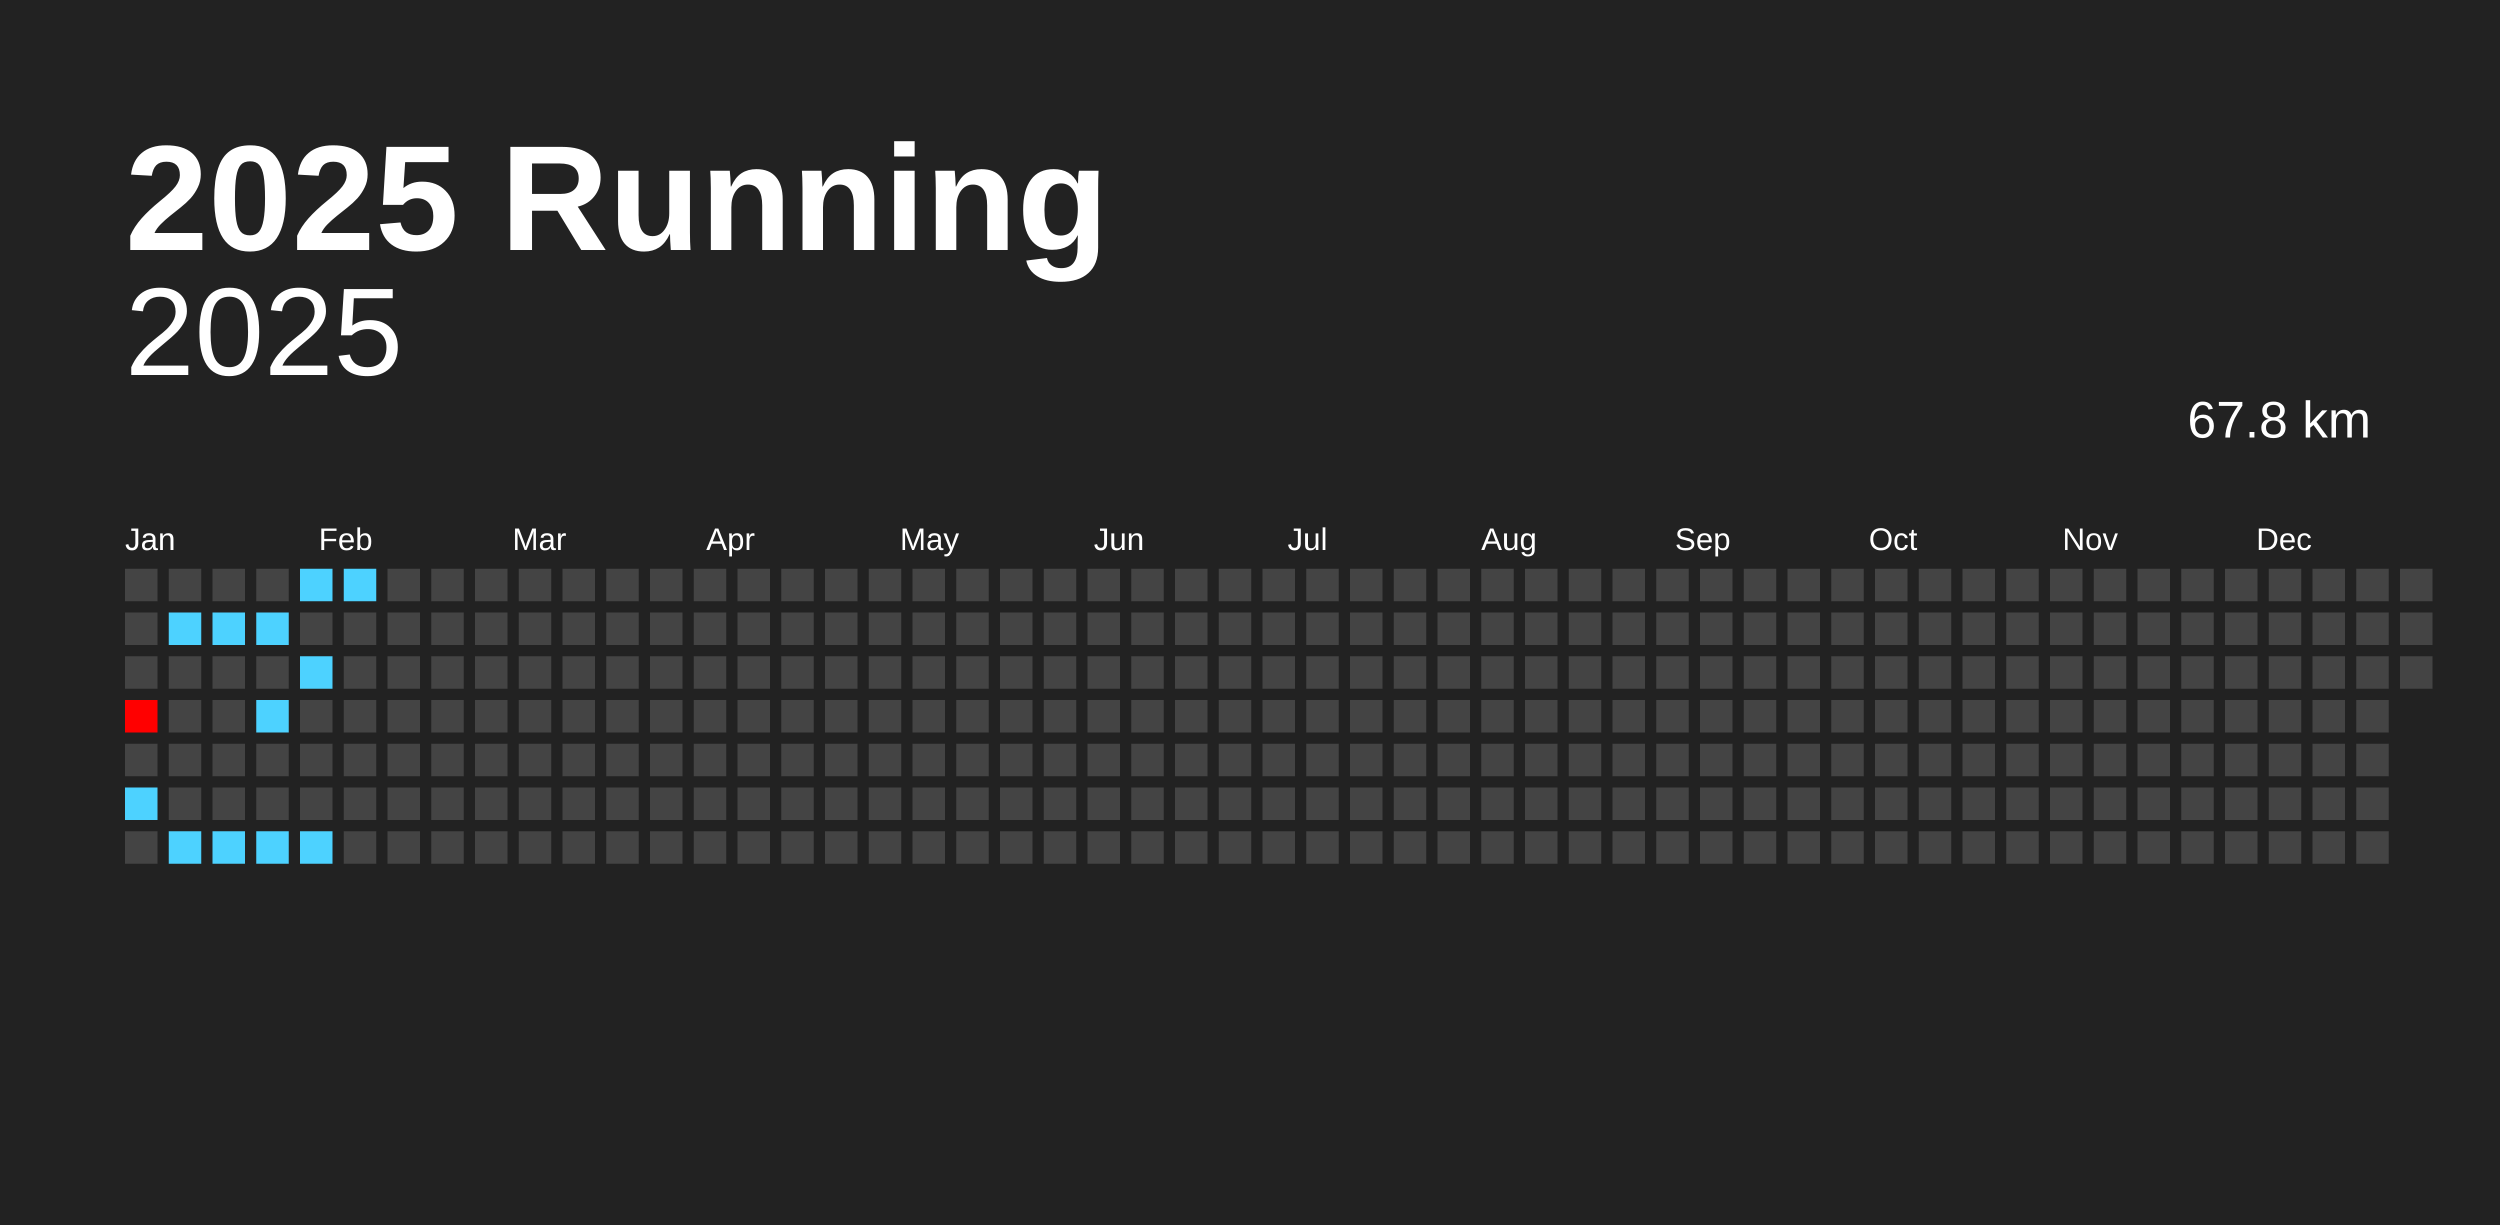
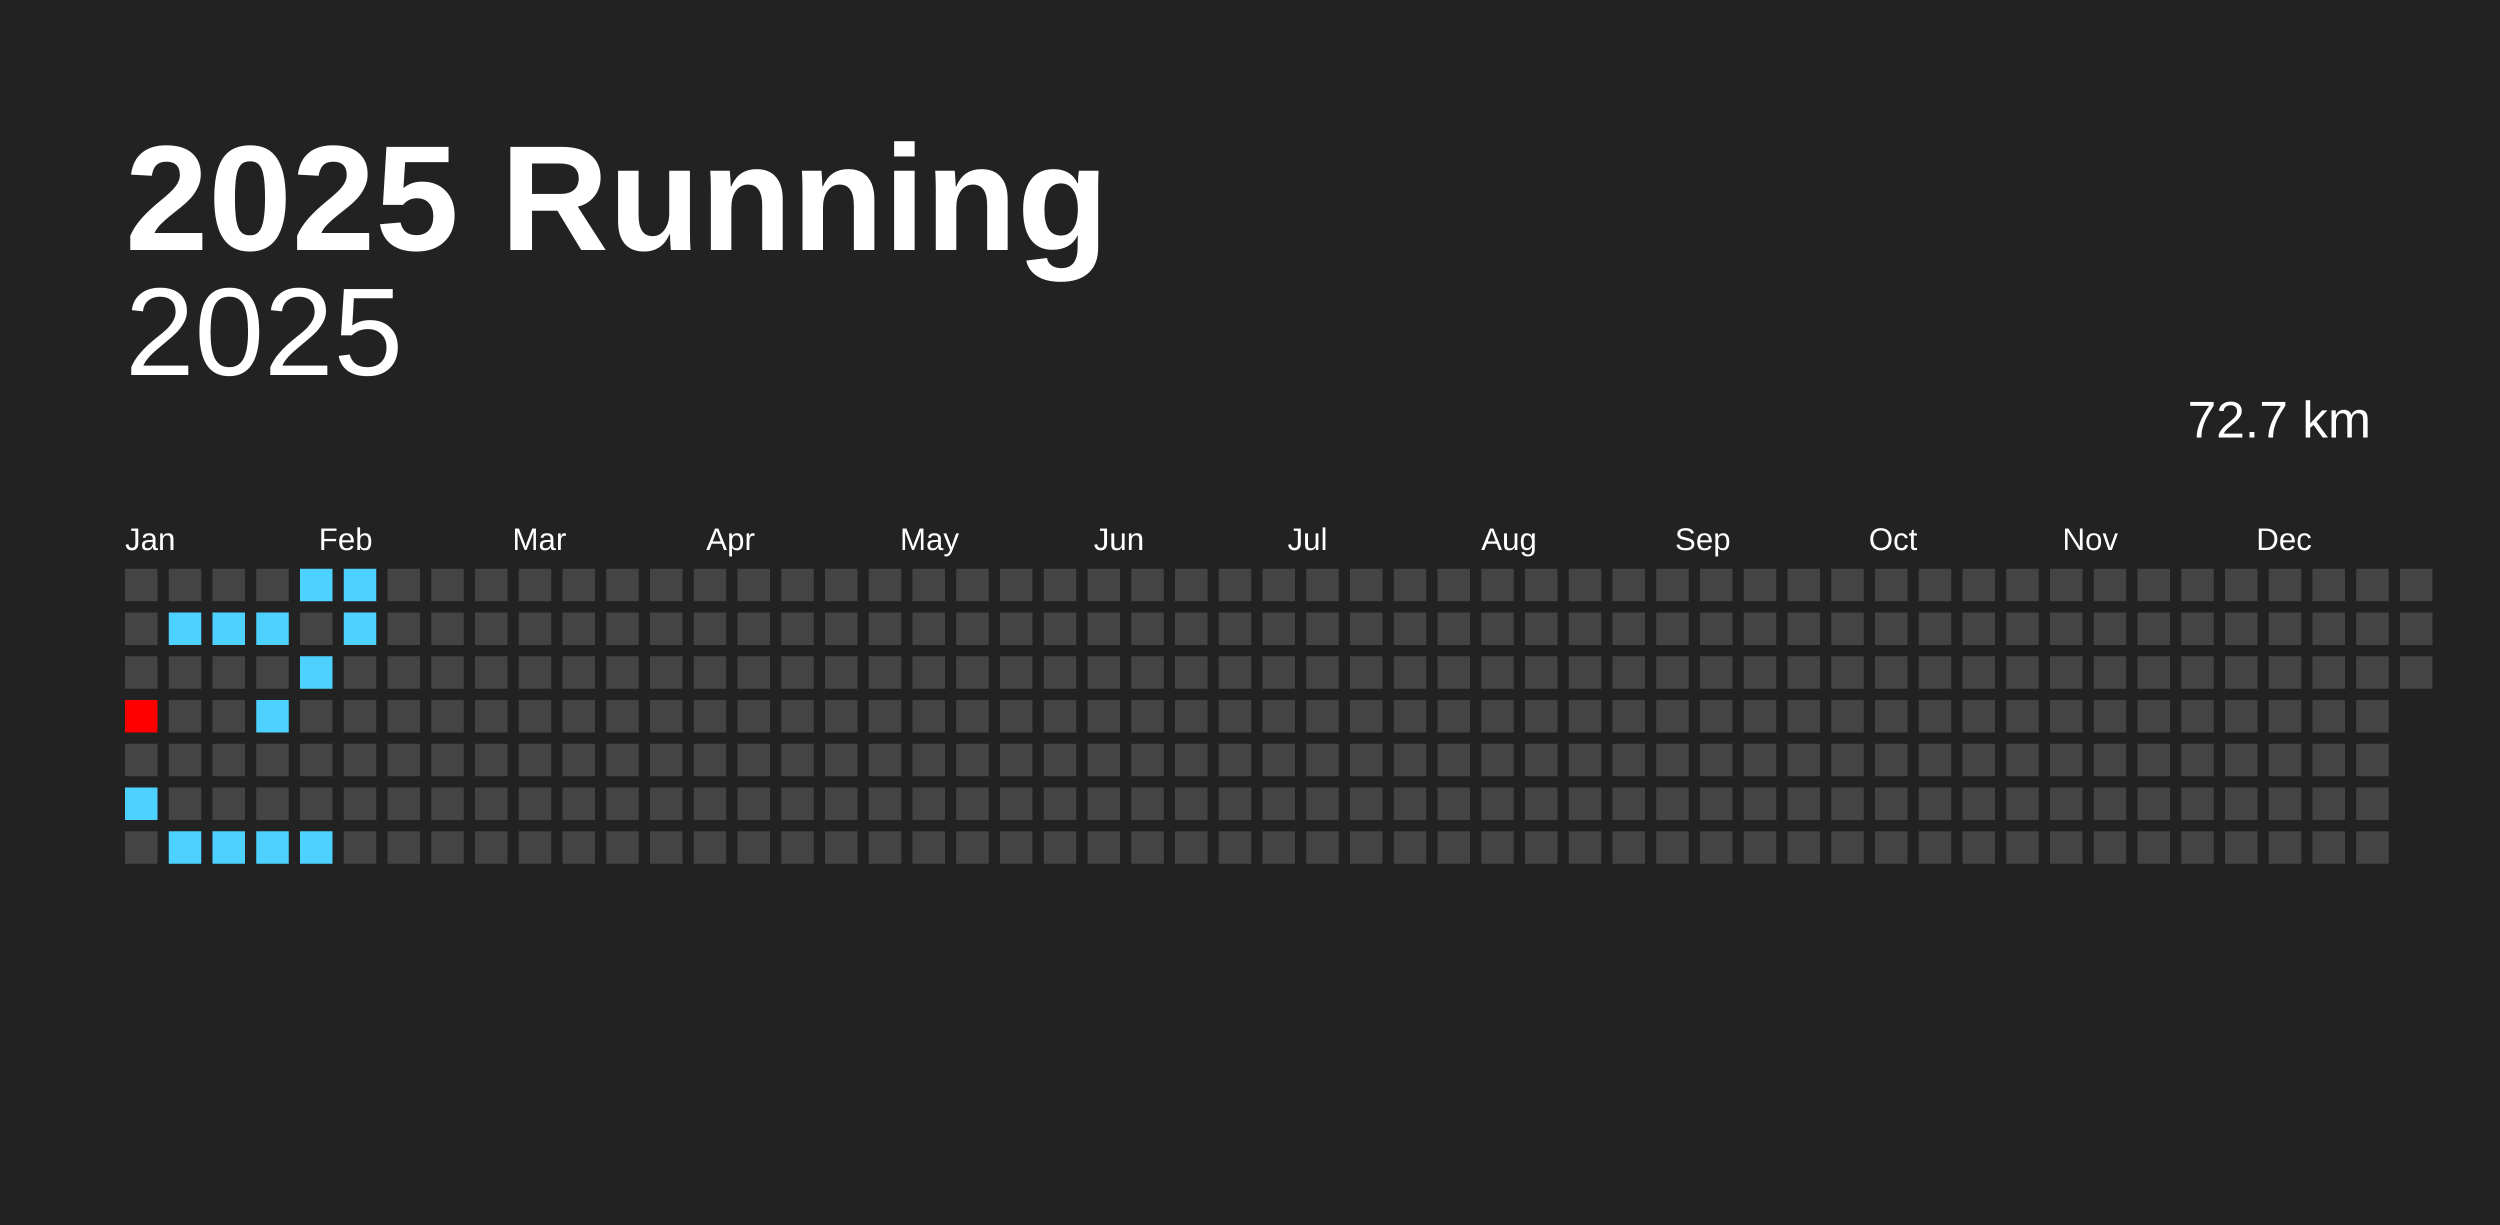
<svg xmlns="http://www.w3.org/2000/svg" baseProfile="full" height="98mm" version="1.1" viewBox="0,0,200,98" width="200mm">
  <defs />
  <rect fill="#222222" height="98" width="200" x="0" y="0" />
  <text fill="#FFFFFF" style="font-size:12px; font-family:Arial; font-weight:bold;" x="10" y="20">2025 Running</text>
  <text alignment-baseline="hanging" fill="#FFFFFF" style="font-size:10.0px; font-family:Arial;" x="10" y="30">2025</text>
-   <text alignment-baseline="hanging" fill="#FFFFFF" style="font-size:4.125px; font-family:Arial;" x="175" y="35">67.8 km</text>
+   <text alignment-baseline="hanging" fill="#FFFFFF" style="font-size:4.125px; font-family:Arial;" x="175" y="35">72.7 km</text>
  <text fill="#FFFFFF" style="font-size:2.5px; font-family:Arial" x="10.0" y="44">Jan</text>
  <text fill="#FFFFFF" style="font-size:2.5px; font-family:Arial" x="25.5" y="44">Feb</text>
  <text fill="#FFFFFF" style="font-size:2.5px; font-family:Arial" x="41.0" y="44">Mar</text>
  <text fill="#FFFFFF" style="font-size:2.5px; font-family:Arial" x="56.5" y="44">Apr</text>
  <text fill="#FFFFFF" style="font-size:2.5px; font-family:Arial" x="72.0" y="44">May</text>
  <text fill="#FFFFFF" style="font-size:2.5px; font-family:Arial" x="87.5" y="44">Jun</text>
  <text fill="#FFFFFF" style="font-size:2.5px; font-family:Arial" x="103.0" y="44">Jul</text>
  <text fill="#FFFFFF" style="font-size:2.5px; font-family:Arial" x="118.5" y="44">Aug</text>
  <text fill="#FFFFFF" style="font-size:2.5px; font-family:Arial" x="134.0" y="44">Sep</text>
  <text fill="#FFFFFF" style="font-size:2.5px; font-family:Arial" x="149.5" y="44">Oct</text>
  <text fill="#FFFFFF" style="font-size:2.5px; font-family:Arial" x="165.0" y="44">Nov</text>
  <text fill="#FFFFFF" style="font-size:2.5px; font-family:Arial" x="180.5" y="44">Dec</text>
  <rect fill="#444444" height="2.6" width="2.6" x="10.0" y="45.5" />
  <rect fill="#444444" height="2.6" width="2.6" x="10.0" y="49.0" />
  <rect fill="#444444" height="2.6" width="2.6" x="10.0" y="52.5" />
  <rect fill="#ff0000" height="2.6" width="2.6" x="10.0" y="56.0" />
  <rect fill="#444444" height="2.6" width="2.6" x="10.0" y="59.5" />
  <rect fill="#4dd2ff" height="2.6" width="2.6" x="10.0" y="63.0" />
  <rect fill="#444444" height="2.6" width="2.6" x="10.0" y="66.5" />
  <rect fill="#444444" height="2.6" width="2.6" x="13.5" y="45.5" />
  <rect fill="#4dd2ff" height="2.6" width="2.6" x="13.5" y="49.0" />
  <rect fill="#444444" height="2.6" width="2.6" x="13.5" y="52.5" />
  <rect fill="#444444" height="2.6" width="2.6" x="13.5" y="56.0" />
  <rect fill="#444444" height="2.6" width="2.6" x="13.5" y="59.5" />
  <rect fill="#444444" height="2.6" width="2.6" x="13.5" y="63.0" />
  <rect fill="#4dd2ff" height="2.6" width="2.6" x="13.5" y="66.5" />
  <rect fill="#444444" height="2.6" width="2.6" x="17.0" y="45.5" />
  <rect fill="#4dd2ff" height="2.6" width="2.6" x="17.0" y="49.0" />
  <rect fill="#444444" height="2.6" width="2.6" x="17.0" y="52.5" />
  <rect fill="#444444" height="2.6" width="2.6" x="17.0" y="56.0" />
  <rect fill="#444444" height="2.6" width="2.6" x="17.0" y="59.5" />
  <rect fill="#444444" height="2.6" width="2.6" x="17.0" y="63.0" />
  <rect fill="#4dd2ff" height="2.6" width="2.6" x="17.0" y="66.5" />
  <rect fill="#444444" height="2.6" width="2.6" x="20.5" y="45.5" />
  <rect fill="#4dd2ff" height="2.6" width="2.6" x="20.5" y="49.0" />
  <rect fill="#444444" height="2.6" width="2.6" x="20.5" y="52.5" />
  <rect fill="#4dd2ff" height="2.6" width="2.6" x="20.5" y="56.0" />
  <rect fill="#444444" height="2.6" width="2.6" x="20.5" y="59.5" />
  <rect fill="#444444" height="2.6" width="2.6" x="20.5" y="63.0" />
  <rect fill="#4dd2ff" height="2.6" width="2.6" x="20.5" y="66.5" />
  <rect fill="#4dd2ff" height="2.6" width="2.6" x="24.0" y="45.5" />
  <rect fill="#444444" height="2.6" width="2.6" x="24.0" y="49.0" />
  <rect fill="#4dd2ff" height="2.6" width="2.6" x="24.0" y="52.5" />
  <rect fill="#444444" height="2.6" width="2.6" x="24.0" y="56.0" />
  <rect fill="#444444" height="2.6" width="2.6" x="24.0" y="59.5" />
  <rect fill="#444444" height="2.6" width="2.6" x="24.0" y="63.0" />
  <rect fill="#4dd2ff" height="2.6" width="2.6" x="24.0" y="66.5" />
  <rect fill="#4dd2ff" height="2.6" width="2.6" x="27.5" y="45.5" />
-   <rect fill="#444444" height="2.6" width="2.6" x="27.5" y="49.0" />
+   <rect fill="#4dd2ff" height="2.6" width="2.6" x="27.5" y="49.0" />
  <rect fill="#444444" height="2.6" width="2.6" x="27.5" y="52.5" />
  <rect fill="#444444" height="2.6" width="2.6" x="27.5" y="56.0" />
  <rect fill="#444444" height="2.6" width="2.6" x="27.5" y="59.5" />
  <rect fill="#444444" height="2.6" width="2.6" x="27.5" y="63.0" />
  <rect fill="#444444" height="2.6" width="2.6" x="27.5" y="66.5" />
  <rect fill="#444444" height="2.6" width="2.6" x="31.0" y="45.5" />
  <rect fill="#444444" height="2.6" width="2.6" x="31.0" y="49.0" />
  <rect fill="#444444" height="2.6" width="2.6" x="31.0" y="52.5" />
  <rect fill="#444444" height="2.6" width="2.6" x="31.0" y="56.0" />
  <rect fill="#444444" height="2.6" width="2.6" x="31.0" y="59.5" />
  <rect fill="#444444" height="2.6" width="2.6" x="31.0" y="63.0" />
  <rect fill="#444444" height="2.6" width="2.6" x="31.0" y="66.5" />
  <rect fill="#444444" height="2.6" width="2.6" x="34.5" y="45.5" />
  <rect fill="#444444" height="2.6" width="2.6" x="34.5" y="49.0" />
  <rect fill="#444444" height="2.6" width="2.6" x="34.5" y="52.5" />
  <rect fill="#444444" height="2.6" width="2.6" x="34.5" y="56.0" />
  <rect fill="#444444" height="2.6" width="2.6" x="34.5" y="59.5" />
  <rect fill="#444444" height="2.6" width="2.6" x="34.5" y="63.0" />
  <rect fill="#444444" height="2.6" width="2.6" x="34.5" y="66.5" />
  <rect fill="#444444" height="2.6" width="2.6" x="38.0" y="45.5" />
  <rect fill="#444444" height="2.6" width="2.6" x="38.0" y="49.0" />
  <rect fill="#444444" height="2.6" width="2.6" x="38.0" y="52.5" />
  <rect fill="#444444" height="2.6" width="2.6" x="38.0" y="56.0" />
  <rect fill="#444444" height="2.6" width="2.6" x="38.0" y="59.5" />
  <rect fill="#444444" height="2.6" width="2.6" x="38.0" y="63.0" />
  <rect fill="#444444" height="2.6" width="2.6" x="38.0" y="66.5" />
  <rect fill="#444444" height="2.6" width="2.6" x="41.5" y="45.5" />
  <rect fill="#444444" height="2.6" width="2.6" x="41.5" y="49.0" />
  <rect fill="#444444" height="2.6" width="2.6" x="41.5" y="52.5" />
  <rect fill="#444444" height="2.6" width="2.6" x="41.5" y="56.0" />
  <rect fill="#444444" height="2.6" width="2.6" x="41.5" y="59.5" />
  <rect fill="#444444" height="2.6" width="2.6" x="41.5" y="63.0" />
  <rect fill="#444444" height="2.6" width="2.6" x="41.5" y="66.5" />
  <rect fill="#444444" height="2.6" width="2.6" x="45.0" y="45.5" />
  <rect fill="#444444" height="2.6" width="2.6" x="45.0" y="49.0" />
  <rect fill="#444444" height="2.6" width="2.6" x="45.0" y="52.5" />
  <rect fill="#444444" height="2.6" width="2.6" x="45.0" y="56.0" />
  <rect fill="#444444" height="2.6" width="2.6" x="45.0" y="59.5" />
  <rect fill="#444444" height="2.6" width="2.6" x="45.0" y="63.0" />
  <rect fill="#444444" height="2.6" width="2.6" x="45.0" y="66.5" />
  <rect fill="#444444" height="2.6" width="2.6" x="48.5" y="45.5" />
  <rect fill="#444444" height="2.6" width="2.6" x="48.5" y="49.0" />
  <rect fill="#444444" height="2.6" width="2.6" x="48.5" y="52.5" />
  <rect fill="#444444" height="2.6" width="2.6" x="48.5" y="56.0" />
  <rect fill="#444444" height="2.6" width="2.6" x="48.5" y="59.5" />
  <rect fill="#444444" height="2.6" width="2.6" x="48.5" y="63.0" />
  <rect fill="#444444" height="2.6" width="2.6" x="48.5" y="66.5" />
  <rect fill="#444444" height="2.6" width="2.6" x="52.0" y="45.5" />
  <rect fill="#444444" height="2.6" width="2.6" x="52.0" y="49.0" />
  <rect fill="#444444" height="2.6" width="2.6" x="52.0" y="52.5" />
  <rect fill="#444444" height="2.6" width="2.6" x="52.0" y="56.0" />
  <rect fill="#444444" height="2.6" width="2.6" x="52.0" y="59.5" />
  <rect fill="#444444" height="2.6" width="2.6" x="52.0" y="63.0" />
  <rect fill="#444444" height="2.6" width="2.6" x="52.0" y="66.5" />
  <rect fill="#444444" height="2.6" width="2.6" x="55.5" y="45.5" />
  <rect fill="#444444" height="2.6" width="2.6" x="55.5" y="49.0" />
  <rect fill="#444444" height="2.6" width="2.6" x="55.5" y="52.5" />
  <rect fill="#444444" height="2.6" width="2.6" x="55.5" y="56.0" />
  <rect fill="#444444" height="2.6" width="2.6" x="55.5" y="59.5" />
  <rect fill="#444444" height="2.6" width="2.6" x="55.5" y="63.0" />
  <rect fill="#444444" height="2.6" width="2.6" x="55.5" y="66.5" />
  <rect fill="#444444" height="2.6" width="2.6" x="59.0" y="45.5" />
  <rect fill="#444444" height="2.6" width="2.6" x="59.0" y="49.0" />
  <rect fill="#444444" height="2.6" width="2.6" x="59.0" y="52.5" />
  <rect fill="#444444" height="2.6" width="2.6" x="59.0" y="56.0" />
  <rect fill="#444444" height="2.6" width="2.6" x="59.0" y="59.5" />
  <rect fill="#444444" height="2.6" width="2.6" x="59.0" y="63.0" />
  <rect fill="#444444" height="2.6" width="2.6" x="59.0" y="66.5" />
  <rect fill="#444444" height="2.6" width="2.6" x="62.5" y="45.5" />
  <rect fill="#444444" height="2.6" width="2.6" x="62.5" y="49.0" />
  <rect fill="#444444" height="2.6" width="2.6" x="62.5" y="52.5" />
  <rect fill="#444444" height="2.6" width="2.6" x="62.5" y="56.0" />
  <rect fill="#444444" height="2.6" width="2.6" x="62.5" y="59.5" />
  <rect fill="#444444" height="2.6" width="2.6" x="62.5" y="63.0" />
  <rect fill="#444444" height="2.6" width="2.6" x="62.5" y="66.5" />
  <rect fill="#444444" height="2.6" width="2.6" x="66.0" y="45.5" />
  <rect fill="#444444" height="2.6" width="2.6" x="66.0" y="49.0" />
  <rect fill="#444444" height="2.6" width="2.6" x="66.0" y="52.5" />
  <rect fill="#444444" height="2.6" width="2.6" x="66.0" y="56.0" />
  <rect fill="#444444" height="2.6" width="2.6" x="66.0" y="59.5" />
  <rect fill="#444444" height="2.6" width="2.6" x="66.0" y="63.0" />
  <rect fill="#444444" height="2.6" width="2.6" x="66.0" y="66.5" />
  <rect fill="#444444" height="2.6" width="2.6" x="69.5" y="45.5" />
  <rect fill="#444444" height="2.6" width="2.6" x="69.5" y="49.0" />
  <rect fill="#444444" height="2.6" width="2.6" x="69.5" y="52.5" />
  <rect fill="#444444" height="2.6" width="2.6" x="69.5" y="56.0" />
  <rect fill="#444444" height="2.6" width="2.6" x="69.5" y="59.5" />
  <rect fill="#444444" height="2.6" width="2.6" x="69.5" y="63.0" />
  <rect fill="#444444" height="2.6" width="2.6" x="69.5" y="66.5" />
  <rect fill="#444444" height="2.6" width="2.6" x="73.0" y="45.5" />
  <rect fill="#444444" height="2.6" width="2.6" x="73.0" y="49.0" />
  <rect fill="#444444" height="2.6" width="2.6" x="73.0" y="52.5" />
  <rect fill="#444444" height="2.6" width="2.6" x="73.0" y="56.0" />
  <rect fill="#444444" height="2.6" width="2.6" x="73.0" y="59.5" />
  <rect fill="#444444" height="2.6" width="2.6" x="73.0" y="63.0" />
  <rect fill="#444444" height="2.6" width="2.6" x="73.0" y="66.5" />
  <rect fill="#444444" height="2.6" width="2.6" x="76.5" y="45.5" />
  <rect fill="#444444" height="2.6" width="2.6" x="76.5" y="49.0" />
  <rect fill="#444444" height="2.6" width="2.6" x="76.5" y="52.5" />
  <rect fill="#444444" height="2.6" width="2.6" x="76.5" y="56.0" />
  <rect fill="#444444" height="2.6" width="2.6" x="76.5" y="59.5" />
  <rect fill="#444444" height="2.6" width="2.6" x="76.5" y="63.0" />
  <rect fill="#444444" height="2.6" width="2.6" x="76.5" y="66.5" />
  <rect fill="#444444" height="2.6" width="2.6" x="80.0" y="45.5" />
  <rect fill="#444444" height="2.6" width="2.6" x="80.0" y="49.0" />
  <rect fill="#444444" height="2.6" width="2.6" x="80.0" y="52.5" />
  <rect fill="#444444" height="2.6" width="2.6" x="80.0" y="56.0" />
  <rect fill="#444444" height="2.6" width="2.6" x="80.0" y="59.5" />
  <rect fill="#444444" height="2.6" width="2.6" x="80.0" y="63.0" />
  <rect fill="#444444" height="2.6" width="2.6" x="80.0" y="66.5" />
  <rect fill="#444444" height="2.6" width="2.6" x="83.5" y="45.5" />
  <rect fill="#444444" height="2.6" width="2.6" x="83.5" y="49.0" />
  <rect fill="#444444" height="2.6" width="2.6" x="83.5" y="52.5" />
  <rect fill="#444444" height="2.6" width="2.6" x="83.5" y="56.0" />
  <rect fill="#444444" height="2.6" width="2.6" x="83.5" y="59.5" />
  <rect fill="#444444" height="2.6" width="2.6" x="83.5" y="63.0" />
  <rect fill="#444444" height="2.6" width="2.6" x="83.5" y="66.5" />
  <rect fill="#444444" height="2.6" width="2.6" x="87.0" y="45.5" />
  <rect fill="#444444" height="2.6" width="2.6" x="87.0" y="49.0" />
  <rect fill="#444444" height="2.6" width="2.6" x="87.0" y="52.5" />
  <rect fill="#444444" height="2.6" width="2.6" x="87.0" y="56.0" />
  <rect fill="#444444" height="2.6" width="2.6" x="87.0" y="59.5" />
  <rect fill="#444444" height="2.6" width="2.6" x="87.0" y="63.0" />
  <rect fill="#444444" height="2.6" width="2.6" x="87.0" y="66.5" />
  <rect fill="#444444" height="2.6" width="2.6" x="90.5" y="45.5" />
  <rect fill="#444444" height="2.6" width="2.6" x="90.5" y="49.0" />
  <rect fill="#444444" height="2.6" width="2.6" x="90.5" y="52.5" />
  <rect fill="#444444" height="2.6" width="2.6" x="90.5" y="56.0" />
  <rect fill="#444444" height="2.6" width="2.6" x="90.5" y="59.5" />
  <rect fill="#444444" height="2.6" width="2.6" x="90.5" y="63.0" />
  <rect fill="#444444" height="2.6" width="2.6" x="90.5" y="66.5" />
  <rect fill="#444444" height="2.6" width="2.6" x="94.0" y="45.5" />
  <rect fill="#444444" height="2.6" width="2.6" x="94.0" y="49.0" />
  <rect fill="#444444" height="2.6" width="2.6" x="94.0" y="52.5" />
  <rect fill="#444444" height="2.6" width="2.6" x="94.0" y="56.0" />
  <rect fill="#444444" height="2.6" width="2.6" x="94.0" y="59.5" />
  <rect fill="#444444" height="2.6" width="2.6" x="94.0" y="63.0" />
  <rect fill="#444444" height="2.6" width="2.6" x="94.0" y="66.5" />
  <rect fill="#444444" height="2.6" width="2.6" x="97.5" y="45.5" />
  <rect fill="#444444" height="2.6" width="2.6" x="97.5" y="49.0" />
  <rect fill="#444444" height="2.6" width="2.6" x="97.5" y="52.5" />
  <rect fill="#444444" height="2.6" width="2.6" x="97.5" y="56.0" />
  <rect fill="#444444" height="2.6" width="2.6" x="97.5" y="59.5" />
  <rect fill="#444444" height="2.6" width="2.6" x="97.5" y="63.0" />
  <rect fill="#444444" height="2.6" width="2.6" x="97.5" y="66.5" />
  <rect fill="#444444" height="2.6" width="2.6" x="101.0" y="45.5" />
  <rect fill="#444444" height="2.6" width="2.6" x="101.0" y="49.0" />
  <rect fill="#444444" height="2.6" width="2.6" x="101.0" y="52.5" />
  <rect fill="#444444" height="2.6" width="2.6" x="101.0" y="56.0" />
  <rect fill="#444444" height="2.6" width="2.6" x="101.0" y="59.5" />
  <rect fill="#444444" height="2.6" width="2.6" x="101.0" y="63.0" />
  <rect fill="#444444" height="2.6" width="2.6" x="101.0" y="66.5" />
  <rect fill="#444444" height="2.6" width="2.6" x="104.5" y="45.5" />
  <rect fill="#444444" height="2.6" width="2.6" x="104.5" y="49.0" />
  <rect fill="#444444" height="2.6" width="2.6" x="104.5" y="52.5" />
  <rect fill="#444444" height="2.6" width="2.6" x="104.5" y="56.0" />
  <rect fill="#444444" height="2.6" width="2.6" x="104.5" y="59.5" />
  <rect fill="#444444" height="2.6" width="2.6" x="104.5" y="63.0" />
  <rect fill="#444444" height="2.6" width="2.6" x="104.5" y="66.5" />
  <rect fill="#444444" height="2.6" width="2.6" x="108.0" y="45.5" />
  <rect fill="#444444" height="2.6" width="2.6" x="108.0" y="49.0" />
  <rect fill="#444444" height="2.6" width="2.6" x="108.0" y="52.5" />
  <rect fill="#444444" height="2.6" width="2.6" x="108.0" y="56.0" />
  <rect fill="#444444" height="2.6" width="2.6" x="108.0" y="59.5" />
  <rect fill="#444444" height="2.6" width="2.6" x="108.0" y="63.0" />
  <rect fill="#444444" height="2.6" width="2.6" x="108.0" y="66.5" />
  <rect fill="#444444" height="2.6" width="2.6" x="111.5" y="45.5" />
  <rect fill="#444444" height="2.6" width="2.6" x="111.5" y="49.0" />
  <rect fill="#444444" height="2.6" width="2.6" x="111.5" y="52.5" />
  <rect fill="#444444" height="2.6" width="2.6" x="111.5" y="56.0" />
  <rect fill="#444444" height="2.6" width="2.6" x="111.5" y="59.5" />
  <rect fill="#444444" height="2.6" width="2.6" x="111.5" y="63.0" />
  <rect fill="#444444" height="2.6" width="2.6" x="111.5" y="66.5" />
  <rect fill="#444444" height="2.6" width="2.6" x="115.0" y="45.5" />
  <rect fill="#444444" height="2.6" width="2.6" x="115.0" y="49.0" />
  <rect fill="#444444" height="2.6" width="2.6" x="115.0" y="52.5" />
  <rect fill="#444444" height="2.6" width="2.6" x="115.0" y="56.0" />
  <rect fill="#444444" height="2.6" width="2.6" x="115.0" y="59.5" />
  <rect fill="#444444" height="2.6" width="2.6" x="115.0" y="63.0" />
  <rect fill="#444444" height="2.6" width="2.6" x="115.0" y="66.5" />
  <rect fill="#444444" height="2.6" width="2.6" x="118.5" y="45.5" />
  <rect fill="#444444" height="2.6" width="2.6" x="118.5" y="49.0" />
  <rect fill="#444444" height="2.6" width="2.6" x="118.5" y="52.5" />
  <rect fill="#444444" height="2.6" width="2.6" x="118.5" y="56.0" />
  <rect fill="#444444" height="2.6" width="2.6" x="118.5" y="59.5" />
  <rect fill="#444444" height="2.6" width="2.6" x="118.5" y="63.0" />
  <rect fill="#444444" height="2.6" width="2.6" x="118.5" y="66.5" />
  <rect fill="#444444" height="2.6" width="2.6" x="122.0" y="45.5" />
  <rect fill="#444444" height="2.6" width="2.6" x="122.0" y="49.0" />
  <rect fill="#444444" height="2.6" width="2.6" x="122.0" y="52.5" />
  <rect fill="#444444" height="2.6" width="2.6" x="122.0" y="56.0" />
  <rect fill="#444444" height="2.6" width="2.6" x="122.0" y="59.5" />
  <rect fill="#444444" height="2.6" width="2.6" x="122.0" y="63.0" />
  <rect fill="#444444" height="2.6" width="2.6" x="122.0" y="66.5" />
  <rect fill="#444444" height="2.6" width="2.6" x="125.5" y="45.5" />
  <rect fill="#444444" height="2.6" width="2.6" x="125.5" y="49.0" />
  <rect fill="#444444" height="2.6" width="2.6" x="125.5" y="52.5" />
  <rect fill="#444444" height="2.6" width="2.6" x="125.5" y="56.0" />
  <rect fill="#444444" height="2.6" width="2.6" x="125.5" y="59.5" />
  <rect fill="#444444" height="2.6" width="2.6" x="125.5" y="63.0" />
  <rect fill="#444444" height="2.6" width="2.6" x="125.5" y="66.5" />
  <rect fill="#444444" height="2.6" width="2.6" x="129.0" y="45.5" />
  <rect fill="#444444" height="2.6" width="2.6" x="129.0" y="49.0" />
  <rect fill="#444444" height="2.6" width="2.6" x="129.0" y="52.5" />
  <rect fill="#444444" height="2.6" width="2.6" x="129.0" y="56.0" />
  <rect fill="#444444" height="2.6" width="2.6" x="129.0" y="59.5" />
  <rect fill="#444444" height="2.6" width="2.6" x="129.0" y="63.0" />
  <rect fill="#444444" height="2.6" width="2.6" x="129.0" y="66.5" />
  <rect fill="#444444" height="2.6" width="2.6" x="132.5" y="45.5" />
  <rect fill="#444444" height="2.6" width="2.6" x="132.5" y="49.0" />
  <rect fill="#444444" height="2.6" width="2.6" x="132.5" y="52.5" />
  <rect fill="#444444" height="2.6" width="2.6" x="132.5" y="56.0" />
  <rect fill="#444444" height="2.6" width="2.6" x="132.5" y="59.5" />
  <rect fill="#444444" height="2.6" width="2.6" x="132.5" y="63.0" />
  <rect fill="#444444" height="2.6" width="2.6" x="132.5" y="66.5" />
  <rect fill="#444444" height="2.6" width="2.6" x="136.0" y="45.5" />
  <rect fill="#444444" height="2.6" width="2.6" x="136.0" y="49.0" />
  <rect fill="#444444" height="2.6" width="2.6" x="136.0" y="52.5" />
  <rect fill="#444444" height="2.6" width="2.6" x="136.0" y="56.0" />
  <rect fill="#444444" height="2.6" width="2.6" x="136.0" y="59.5" />
  <rect fill="#444444" height="2.6" width="2.6" x="136.0" y="63.0" />
  <rect fill="#444444" height="2.6" width="2.6" x="136.0" y="66.5" />
  <rect fill="#444444" height="2.6" width="2.6" x="139.5" y="45.5" />
  <rect fill="#444444" height="2.6" width="2.6" x="139.5" y="49.0" />
  <rect fill="#444444" height="2.6" width="2.6" x="139.5" y="52.5" />
  <rect fill="#444444" height="2.6" width="2.6" x="139.5" y="56.0" />
  <rect fill="#444444" height="2.6" width="2.6" x="139.5" y="59.5" />
  <rect fill="#444444" height="2.6" width="2.6" x="139.5" y="63.0" />
  <rect fill="#444444" height="2.6" width="2.6" x="139.5" y="66.5" />
  <rect fill="#444444" height="2.6" width="2.6" x="143.0" y="45.5" />
  <rect fill="#444444" height="2.6" width="2.6" x="143.0" y="49.0" />
  <rect fill="#444444" height="2.6" width="2.6" x="143.0" y="52.5" />
  <rect fill="#444444" height="2.6" width="2.6" x="143.0" y="56.0" />
  <rect fill="#444444" height="2.6" width="2.6" x="143.0" y="59.5" />
  <rect fill="#444444" height="2.6" width="2.6" x="143.0" y="63.0" />
  <rect fill="#444444" height="2.6" width="2.6" x="143.0" y="66.5" />
  <rect fill="#444444" height="2.6" width="2.6" x="146.5" y="45.5" />
  <rect fill="#444444" height="2.6" width="2.6" x="146.5" y="49.0" />
  <rect fill="#444444" height="2.6" width="2.6" x="146.5" y="52.5" />
  <rect fill="#444444" height="2.6" width="2.6" x="146.5" y="56.0" />
  <rect fill="#444444" height="2.6" width="2.6" x="146.5" y="59.5" />
  <rect fill="#444444" height="2.6" width="2.6" x="146.5" y="63.0" />
  <rect fill="#444444" height="2.6" width="2.6" x="146.5" y="66.5" />
  <rect fill="#444444" height="2.6" width="2.6" x="150.0" y="45.5" />
  <rect fill="#444444" height="2.6" width="2.6" x="150.0" y="49.0" />
  <rect fill="#444444" height="2.6" width="2.6" x="150.0" y="52.5" />
  <rect fill="#444444" height="2.6" width="2.6" x="150.0" y="56.0" />
  <rect fill="#444444" height="2.6" width="2.6" x="150.0" y="59.5" />
  <rect fill="#444444" height="2.6" width="2.6" x="150.0" y="63.0" />
  <rect fill="#444444" height="2.6" width="2.6" x="150.0" y="66.5" />
  <rect fill="#444444" height="2.6" width="2.6" x="153.5" y="45.5" />
  <rect fill="#444444" height="2.6" width="2.6" x="153.5" y="49.0" />
  <rect fill="#444444" height="2.6" width="2.6" x="153.5" y="52.5" />
  <rect fill="#444444" height="2.6" width="2.6" x="153.5" y="56.0" />
  <rect fill="#444444" height="2.6" width="2.6" x="153.5" y="59.5" />
  <rect fill="#444444" height="2.6" width="2.6" x="153.5" y="63.0" />
  <rect fill="#444444" height="2.6" width="2.6" x="153.5" y="66.5" />
  <rect fill="#444444" height="2.6" width="2.6" x="157.0" y="45.5" />
  <rect fill="#444444" height="2.6" width="2.6" x="157.0" y="49.0" />
  <rect fill="#444444" height="2.6" width="2.6" x="157.0" y="52.5" />
  <rect fill="#444444" height="2.6" width="2.6" x="157.0" y="56.0" />
  <rect fill="#444444" height="2.6" width="2.6" x="157.0" y="59.5" />
  <rect fill="#444444" height="2.6" width="2.6" x="157.0" y="63.0" />
  <rect fill="#444444" height="2.6" width="2.6" x="157.0" y="66.5" />
  <rect fill="#444444" height="2.6" width="2.6" x="160.5" y="45.5" />
  <rect fill="#444444" height="2.6" width="2.6" x="160.5" y="49.0" />
  <rect fill="#444444" height="2.6" width="2.6" x="160.5" y="52.5" />
  <rect fill="#444444" height="2.6" width="2.6" x="160.5" y="56.0" />
  <rect fill="#444444" height="2.6" width="2.6" x="160.5" y="59.5" />
  <rect fill="#444444" height="2.6" width="2.6" x="160.5" y="63.0" />
  <rect fill="#444444" height="2.6" width="2.6" x="160.5" y="66.5" />
  <rect fill="#444444" height="2.6" width="2.6" x="164.0" y="45.5" />
  <rect fill="#444444" height="2.6" width="2.6" x="164.0" y="49.0" />
  <rect fill="#444444" height="2.6" width="2.6" x="164.0" y="52.5" />
  <rect fill="#444444" height="2.6" width="2.6" x="164.0" y="56.0" />
  <rect fill="#444444" height="2.6" width="2.6" x="164.0" y="59.5" />
  <rect fill="#444444" height="2.6" width="2.6" x="164.0" y="63.0" />
  <rect fill="#444444" height="2.6" width="2.6" x="164.0" y="66.5" />
  <rect fill="#444444" height="2.6" width="2.6" x="167.5" y="45.5" />
  <rect fill="#444444" height="2.6" width="2.6" x="167.5" y="49.0" />
  <rect fill="#444444" height="2.6" width="2.6" x="167.5" y="52.5" />
  <rect fill="#444444" height="2.6" width="2.6" x="167.5" y="56.0" />
  <rect fill="#444444" height="2.6" width="2.6" x="167.5" y="59.5" />
  <rect fill="#444444" height="2.6" width="2.6" x="167.5" y="63.0" />
  <rect fill="#444444" height="2.6" width="2.6" x="167.5" y="66.5" />
  <rect fill="#444444" height="2.6" width="2.6" x="171.0" y="45.5" />
  <rect fill="#444444" height="2.6" width="2.6" x="171.0" y="49.0" />
  <rect fill="#444444" height="2.6" width="2.6" x="171.0" y="52.5" />
  <rect fill="#444444" height="2.6" width="2.6" x="171.0" y="56.0" />
  <rect fill="#444444" height="2.6" width="2.6" x="171.0" y="59.5" />
  <rect fill="#444444" height="2.6" width="2.6" x="171.0" y="63.0" />
  <rect fill="#444444" height="2.6" width="2.6" x="171.0" y="66.5" />
  <rect fill="#444444" height="2.6" width="2.6" x="174.5" y="45.5" />
  <rect fill="#444444" height="2.6" width="2.6" x="174.5" y="49.0" />
  <rect fill="#444444" height="2.6" width="2.6" x="174.5" y="52.5" />
  <rect fill="#444444" height="2.6" width="2.6" x="174.5" y="56.0" />
  <rect fill="#444444" height="2.6" width="2.6" x="174.5" y="59.5" />
  <rect fill="#444444" height="2.6" width="2.6" x="174.5" y="63.0" />
  <rect fill="#444444" height="2.6" width="2.6" x="174.5" y="66.5" />
  <rect fill="#444444" height="2.6" width="2.6" x="178.0" y="45.5" />
  <rect fill="#444444" height="2.6" width="2.6" x="178.0" y="49.0" />
  <rect fill="#444444" height="2.6" width="2.6" x="178.0" y="52.5" />
  <rect fill="#444444" height="2.6" width="2.6" x="178.0" y="56.0" />
  <rect fill="#444444" height="2.6" width="2.6" x="178.0" y="59.5" />
  <rect fill="#444444" height="2.6" width="2.6" x="178.0" y="63.0" />
  <rect fill="#444444" height="2.6" width="2.6" x="178.0" y="66.5" />
  <rect fill="#444444" height="2.6" width="2.6" x="181.5" y="45.5" />
  <rect fill="#444444" height="2.6" width="2.6" x="181.5" y="49.0" />
  <rect fill="#444444" height="2.6" width="2.6" x="181.5" y="52.5" />
  <rect fill="#444444" height="2.6" width="2.6" x="181.5" y="56.0" />
  <rect fill="#444444" height="2.6" width="2.6" x="181.5" y="59.5" />
  <rect fill="#444444" height="2.6" width="2.6" x="181.5" y="63.0" />
  <rect fill="#444444" height="2.6" width="2.6" x="181.5" y="66.5" />
  <rect fill="#444444" height="2.6" width="2.6" x="185.0" y="45.5" />
  <rect fill="#444444" height="2.6" width="2.6" x="185.0" y="49.0" />
  <rect fill="#444444" height="2.6" width="2.6" x="185.0" y="52.5" />
  <rect fill="#444444" height="2.6" width="2.6" x="185.0" y="56.0" />
  <rect fill="#444444" height="2.6" width="2.6" x="185.0" y="59.5" />
  <rect fill="#444444" height="2.6" width="2.6" x="185.0" y="63.0" />
  <rect fill="#444444" height="2.6" width="2.6" x="185.0" y="66.5" />
  <rect fill="#444444" height="2.6" width="2.6" x="188.5" y="45.5" />
  <rect fill="#444444" height="2.6" width="2.6" x="188.5" y="49.0" />
  <rect fill="#444444" height="2.6" width="2.6" x="188.5" y="52.5" />
  <rect fill="#444444" height="2.6" width="2.6" x="188.5" y="56.0" />
  <rect fill="#444444" height="2.6" width="2.6" x="188.5" y="59.5" />
  <rect fill="#444444" height="2.6" width="2.6" x="188.5" y="63.0" />
  <rect fill="#444444" height="2.6" width="2.6" x="188.5" y="66.5" />
  <rect fill="#444444" height="2.6" width="2.6" x="192.0" y="45.5" />
  <rect fill="#444444" height="2.6" width="2.6" x="192.0" y="49.0" />
  <rect fill="#444444" height="2.6" width="2.6" x="192.0" y="52.5" />
</svg>
